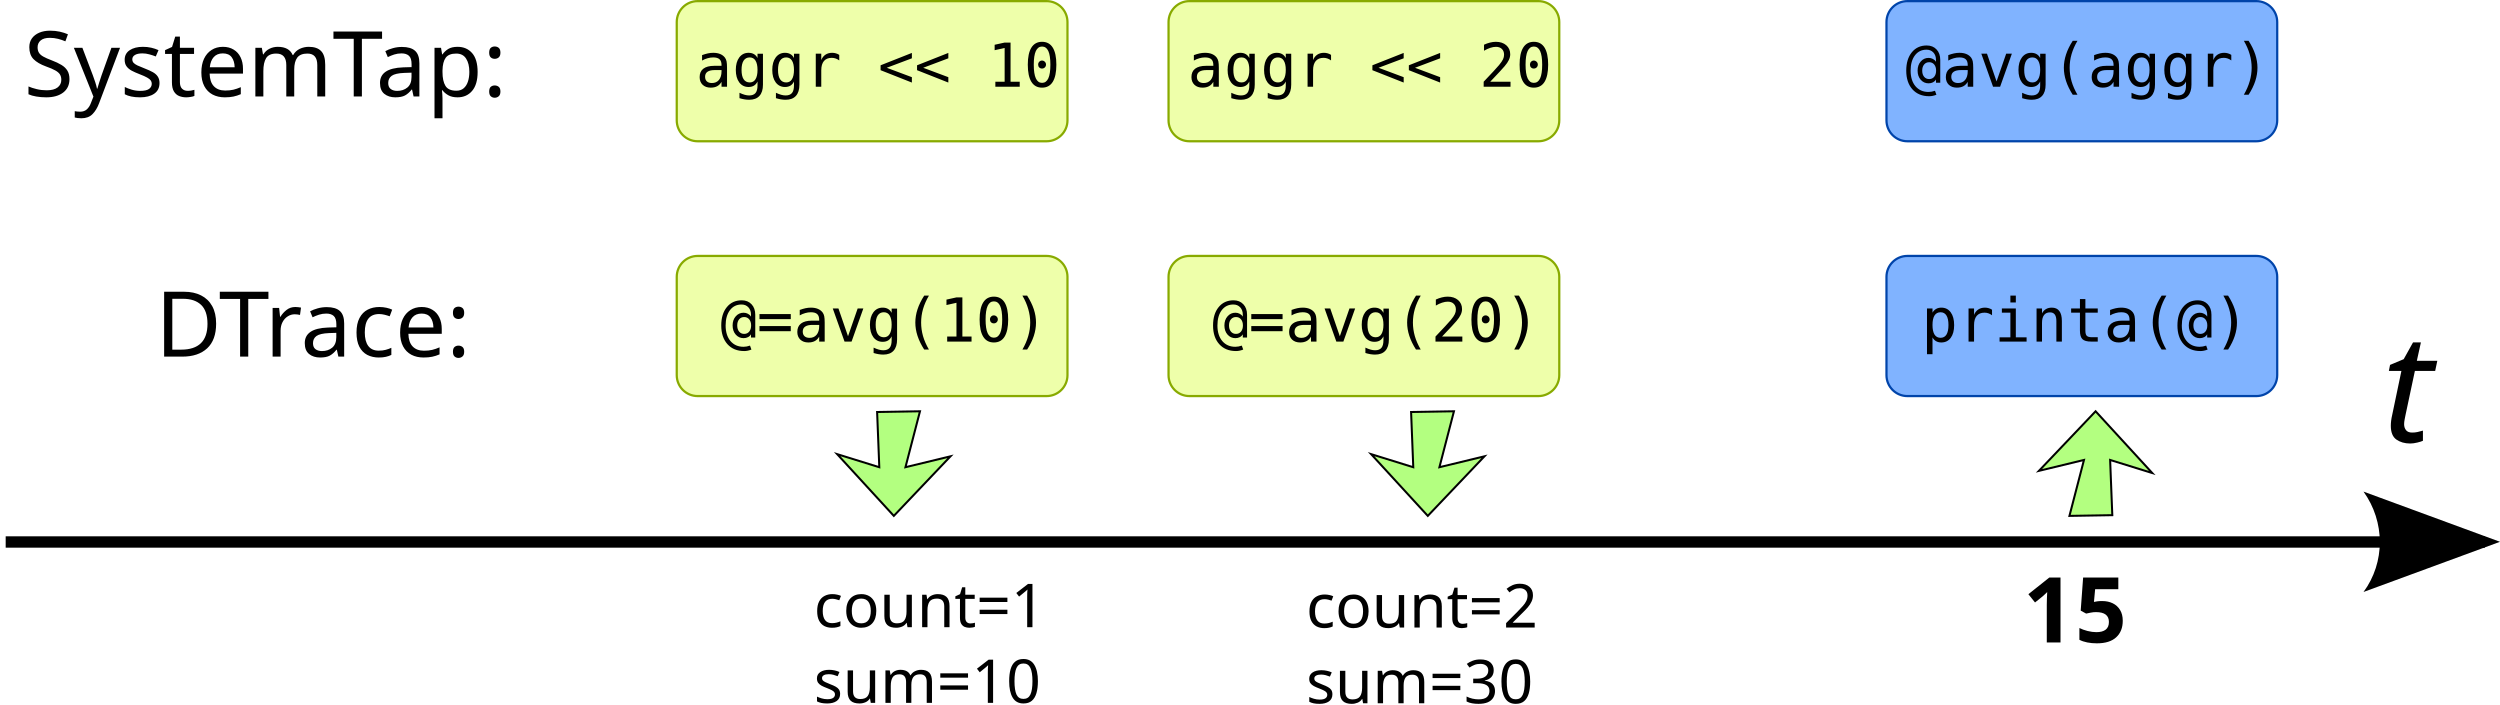
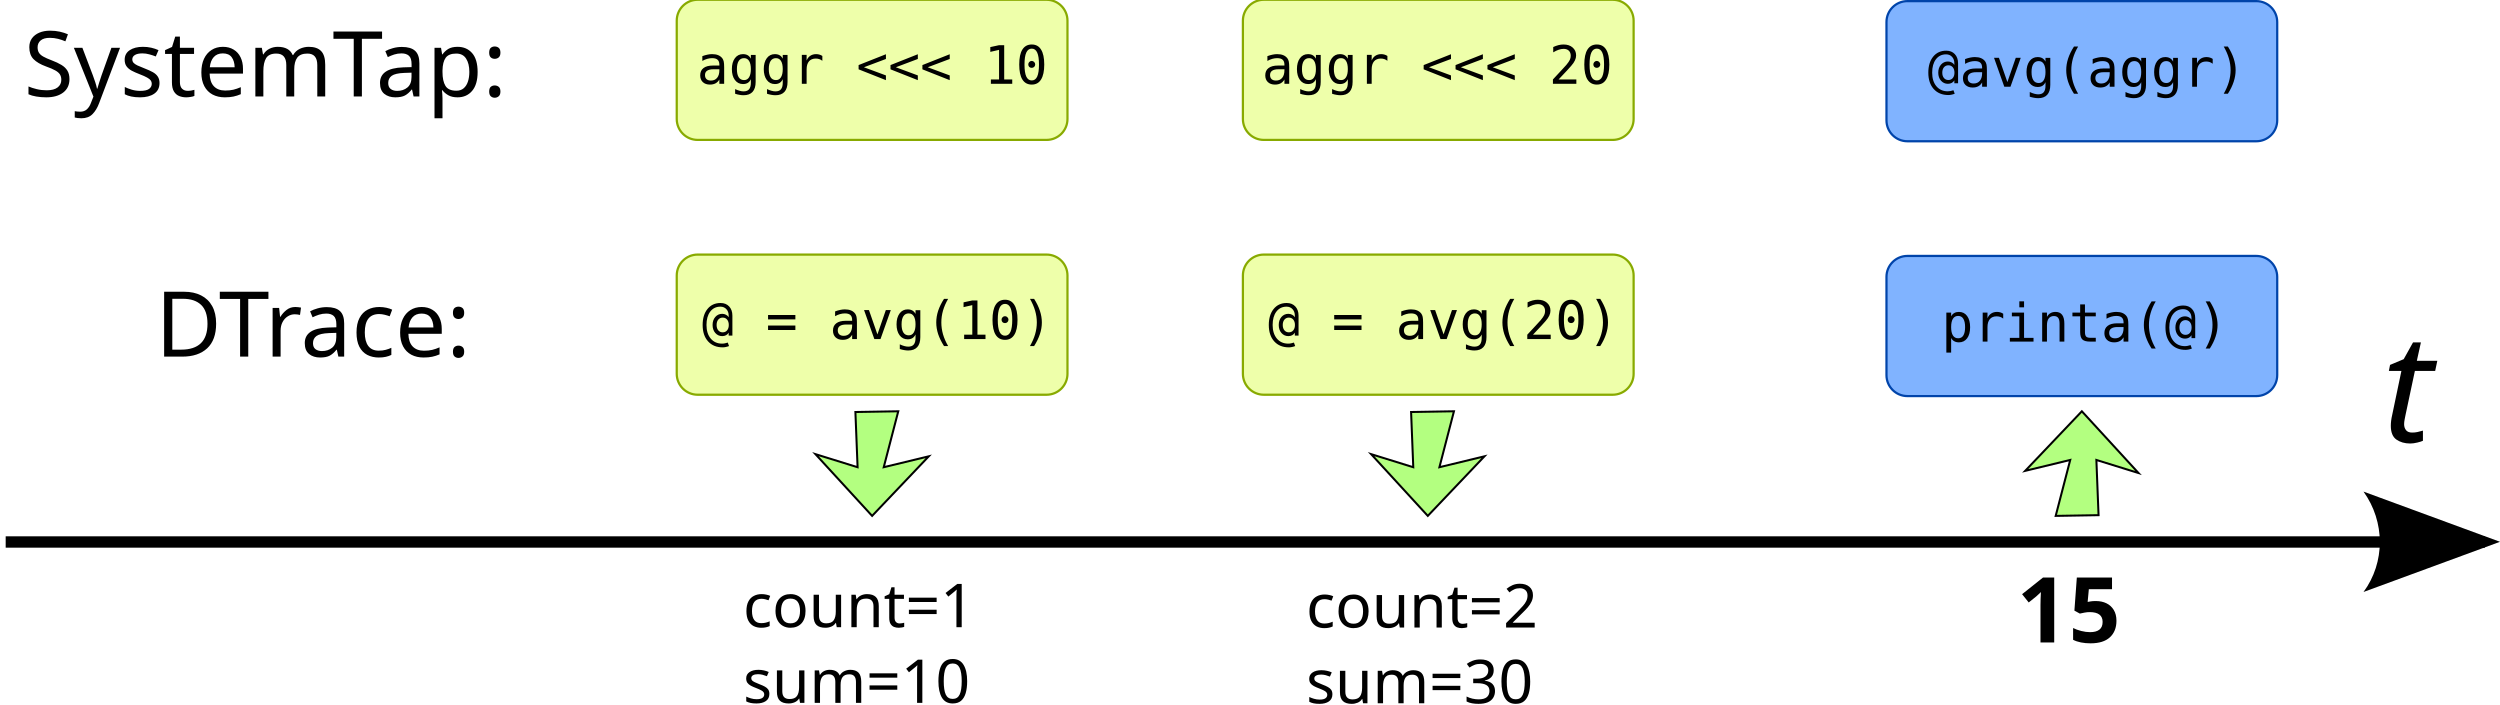
<svg xmlns="http://www.w3.org/2000/svg" width="660.484" height="186.025" id="svg3011" version="1.1">
  <defs id="defs3013">
    <marker orient="auto" refY="0" refX="0" id="Arrow2Lend" style="overflow:visible">
      <path id="path4171" style="fill-rule:evenodd;stroke-width:0.625;stroke-linejoin:round" d="M 8.719,4.034 -2.207,0.016 8.719,-4.002 c -1.745,2.372 -1.735,5.617 -6e-7,8.035 z" transform="matrix(-1.1,0,0,-1.1,-1.1,0)" />
    </marker>
  </defs>
  <g id="layer1" transform="translate(-34.92857,-47.74265)">
-     <g id="g3193" transform="translate(47.47717,-155.4539)">
-       <rect id="rect3218-4" width="103.228" height="37.026" x="166.243" y="203.492" style="fill:#eeffaa;fill-opacity:1;stroke:#88aa00;stroke-width:0.591;stroke-opacity:1" ry="5.527" />
-       <text xml:space="preserve" style="font-size:23.038px;font-style:normal;font-variant:normal;font-weight:500;font-stretch:normal;text-align:start;line-height:125%;letter-spacing:0px;word-spacing:0px;writing-mode:lr-tb;text-anchor:start;fill:#000000;fill-opacity:1;stroke:none;font-family:Computer Modern;-inkscape-font-specification:Computer Modern Medium" x="171.247" y="226.118" id="text3988-3">
-         <tspan style="font-size:16px;font-style:normal;font-variant:normal;font-weight:normal;font-stretch:normal;font-family:DejaVu Sans Mono;-inkscape-font-specification:DejaVu Sans Mono" id="tspan3990-2" x="171.247" y="226.118">aggr &lt;&lt; 10</tspan>
-       </text>
-     </g>
+     <rect ry="5.527" style="fill:#eeffaa;fill-opacity:1;stroke:#88aa00;stroke-width:0.591;stroke-opacity:1" y="47.681" x="213.72" height="37.026" width="103.228" id="rect3218-4" />
+     <text id="text3988-3" y="69.885" x="219.011" style="font-size:23.038px;font-style:normal;font-variant:normal;font-weight:500;font-stretch:normal;text-align:start;line-height:125%;letter-spacing:0px;word-spacing:0px;writing-mode:lr-tb;text-anchor:start;fill:#000000;fill-opacity:1;stroke:none;font-family:Computer Modern;-inkscape-font-specification:Computer Modern Medium" xml:space="preserve">
+       <tspan y="69.885" x="219.011" id="tspan3990-2" style="font-size:14px;font-style:normal;font-variant:normal;font-weight:normal;font-stretch:normal;font-family:DejaVu Sans Mono;-inkscape-font-specification:DejaVu Sans Mono">aggr &lt;&lt;&lt; 10</tspan>
+     </text>
    <text id="text3988-3-8" y="73.223" x="41.236" style="font-size:23.038px;font-style:normal;font-variant:normal;font-weight:500;font-stretch:normal;text-align:start;line-height:125%;letter-spacing:0px;word-spacing:0px;writing-mode:lr-tb;text-anchor:start;fill:#000000;fill-opacity:1;stroke:none;font-family:Computer Modern;-inkscape-font-specification:Computer Modern Medium" xml:space="preserve">
      <tspan y="73.223" x="41.236" id="tspan3990-2-3" style="font-size:24px">SystemTap:</tspan>
    </text>
    <text id="text3988-3-8-2" y="141.961" x="75.963" style="font-size:23.038px;font-style:normal;font-variant:normal;font-weight:500;font-stretch:normal;text-align:start;line-height:125%;letter-spacing:0px;word-spacing:0px;writing-mode:lr-tb;text-anchor:start;fill:#000000;fill-opacity:1;stroke:none;font-family:Computer Modern;-inkscape-font-specification:Computer Modern Medium" xml:space="preserve">
      <tspan y="141.961" x="75.963" id="tspan3990-2-3-7" style="font-size:24px">DTrace:</tspan>
    </text>
-     <g id="g3292" transform="translate(-42.20413,-155.4539)">
-       <rect id="rect3218-4-9" width="103.228" height="37.026" x="575.529" y="203.492" style="fill:#80b3ff;fill-opacity:1;stroke:#0044aa;stroke-width:0.591;stroke-opacity:1" ry="5.527" />
-       <text xml:space="preserve" style="font-size:23.038px;font-style:normal;font-variant:normal;font-weight:500;font-stretch:normal;text-align:start;line-height:125%;letter-spacing:0px;word-spacing:0px;writing-mode:lr-tb;text-anchor:start;fill:#000000;fill-opacity:1;stroke:none;font-family:Computer Modern;-inkscape-font-specification:Computer Modern Medium" x="580.533" y="226.118" id="text3988-3-9">
-         <tspan style="font-size:16px;font-style:normal;font-variant:normal;font-weight:normal;font-stretch:normal;font-family:DejaVu Sans Mono;-inkscape-font-specification:DejaVu Sans Mono" id="tspan3990-2-38" x="580.533" y="226.118">@avg(aggr)</tspan>
-       </text>
-     </g>
-     <g id="g3237" transform="translate(47.83432,-155.9896)">
-       <rect id="rect3218-4-0" width="103.228" height="37.026" x="165.886" y="271.349" style="fill:#eeffaa;fill-opacity:1;stroke:#88aa00;stroke-width:0.591;stroke-opacity:1" ry="5.527" />
-       <text xml:space="preserve" style="font-size:23.038px;font-style:normal;font-variant:normal;font-weight:500;font-stretch:normal;text-align:start;line-height:125%;letter-spacing:0px;word-spacing:0px;writing-mode:lr-tb;text-anchor:start;fill:#000000;fill-opacity:1;stroke:none;font-family:Computer Modern;-inkscape-font-specification:Computer Modern Medium" x="177.427" y="293.975" id="text3988-3-1">
-         <tspan style="font-size:16px;font-style:normal;font-variant:normal;font-weight:normal;font-stretch:normal;font-family:DejaVu Sans Mono;-inkscape-font-specification:DejaVu Sans Mono" id="tspan3990-2-7" x="177.427" y="293.975">@=avg(10)</tspan>
-       </text>
-     </g>
-     <g transform="translate(177.4075,-155.4539)" id="g3193-7">
-       <rect id="rect3218-4-6" width="103.228" height="37.026" x="166.243" y="203.492" style="fill:#eeffaa;fill-opacity:1;stroke:#88aa00;stroke-width:0.591;stroke-opacity:1" ry="5.527" />
-       <text xml:space="preserve" style="font-size:23.038px;font-style:normal;font-variant:normal;font-weight:500;font-stretch:normal;text-align:start;line-height:125%;letter-spacing:0px;word-spacing:0px;writing-mode:lr-tb;text-anchor:start;fill:#000000;fill-opacity:1;stroke:none;font-family:Computer Modern;-inkscape-font-specification:Computer Modern Medium" x="171.247" y="226.118" id="text3988-3-0">
-         <tspan style="font-size:16px;font-style:normal;font-variant:normal;font-weight:normal;font-stretch:normal;font-family:DejaVu Sans Mono;-inkscape-font-specification:DejaVu Sans Mono" id="tspan3990-2-8" x="171.247" y="226.118">aggr &lt;&lt; 20</tspan>
-       </text>
-     </g>
-     <g transform="translate(177.7646,-155.9896)" id="g3237-5">
-       <rect id="rect3218-4-0-7" width="103.228" height="37.026" x="165.886" y="271.349" style="fill:#eeffaa;fill-opacity:1;stroke:#88aa00;stroke-width:0.591;stroke-opacity:1" ry="5.527" />
-       <text xml:space="preserve" style="font-size:23.038px;font-style:normal;font-variant:normal;font-weight:500;font-stretch:normal;text-align:start;line-height:125%;letter-spacing:0px;word-spacing:0px;writing-mode:lr-tb;text-anchor:start;fill:#000000;fill-opacity:1;stroke:none;font-family:Computer Modern;-inkscape-font-specification:Computer Modern Medium" x="177.427" y="293.975" id="text3988-3-1-4">
-         <tspan style="font-size:16px;font-style:normal;font-variant:normal;font-weight:normal;font-stretch:normal;font-family:DejaVu Sans Mono;-inkscape-font-specification:DejaVu Sans Mono" id="tspan3990-2-7-3" x="177.427" y="293.975">@=avg(20)</tspan>
-       </text>
-     </g>
-     <g id="g3337" transform="translate(39.22443,-173.4896)">
-       <rect id="rect3218-4-9-6" width="103.228" height="37.026" x="494.1" y="288.849" style="fill:#80b3ff;fill-opacity:1;stroke:#0044aa;stroke-width:0.591;stroke-opacity:1" ry="5.527" />
-       <text xml:space="preserve" style="font-size:23.038px;font-style:normal;font-variant:normal;font-weight:500;font-stretch:normal;text-align:start;line-height:125%;letter-spacing:0px;word-spacing:0px;writing-mode:lr-tb;text-anchor:start;fill:#000000;fill-opacity:1;stroke:none;font-family:Computer Modern;-inkscape-font-specification:Computer Modern Medium" x="503.32" y="311.475" id="text3988-3-9-6">
-         <tspan style="font-size:16px;font-style:normal;font-variant:normal;font-weight:normal;font-stretch:normal;font-family:DejaVu Sans Mono;-inkscape-font-specification:DejaVu Sans Mono" id="tspan3990-2-38-5" x="503.32" y="311.475">printa(@)</tspan>
-       </text>
-     </g>
+     <rect ry="5.527" style="fill:#80b3ff;fill-opacity:1;stroke:#0044aa;stroke-width:0.591;stroke-opacity:1" y="48.038" x="533.325" height="37.026" width="103.228" id="rect3218-4-9" />
+     <text id="text3988-3-9" y="70.664" x="544.19" style="font-size:14px;font-style:normal;font-variant:normal;font-weight:500;font-stretch:normal;text-align:start;line-height:125%;letter-spacing:0px;word-spacing:0px;writing-mode:lr-tb;text-anchor:start;fill:#000000;fill-opacity:1;stroke:none;font-family:Computer Modern;-inkscape-font-specification:Computer Modern Medium" xml:space="preserve">
+       <tspan y="70.664" x="544.19" id="tspan3990-2-38" style="font-size:14px;font-style:normal;font-variant:normal;font-weight:normal;font-stretch:normal;font-family:DejaVu Sans Mono;-inkscape-font-specification:DejaVu Sans Mono">@avg(aggr)</tspan>
+     </text>
+     <rect ry="5.527" style="fill:#eeffaa;fill-opacity:1;stroke:#88aa00;stroke-width:0.591;stroke-opacity:1" y="115.003" x="213.72" height="37.026" width="103.228" id="rect3218-4-0" />
+     <text id="text3988-3-1" y="137.323" x="220.374" style="font-size:23.038px;font-style:normal;font-variant:normal;font-weight:500;font-stretch:normal;text-align:start;line-height:125%;letter-spacing:0px;word-spacing:0px;writing-mode:lr-tb;text-anchor:start;fill:#000000;fill-opacity:1;stroke:none;font-family:Computer Modern;-inkscape-font-specification:Computer Modern Medium" xml:space="preserve">
+       <tspan y="137.323" x="220.374" id="tspan3990-2-7" style="font-size:14px;font-style:normal;font-variant:normal;font-weight:normal;font-stretch:normal;font-family:DejaVu Sans Mono;-inkscape-font-specification:DejaVu Sans Mono">@ = avg(10)</tspan>
+     </text>
+     <rect ry="5.527" style="fill:#eeffaa;fill-opacity:1;stroke:#88aa00;stroke-width:0.591;stroke-opacity:1" y="47.681" x="363.294" height="37.026" width="103.228" id="rect3218-4-6" />
+     <text id="text3988-3-0" y="69.885" x="368.298" style="font-size:23.038px;font-style:normal;font-variant:normal;font-weight:500;font-stretch:normal;text-align:start;line-height:125%;letter-spacing:0px;word-spacing:0px;writing-mode:lr-tb;text-anchor:start;fill:#000000;fill-opacity:1;stroke:none;font-family:Computer Modern;-inkscape-font-specification:Computer Modern Medium" xml:space="preserve">
+       <tspan y="69.885" x="368.298" id="tspan3990-2-8" style="font-size:14px;font-style:normal;font-variant:normal;font-weight:normal;font-stretch:normal;font-family:DejaVu Sans Mono;-inkscape-font-specification:DejaVu Sans Mono">aggr &lt;&lt;&lt; 20</tspan>
+     </text>
+     <rect ry="5.527" style="fill:#eeffaa;fill-opacity:1;stroke:#88aa00;stroke-width:0.591;stroke-opacity:1" y="115.003" x="363.294" height="37.026" width="103.228" id="rect3218-4-0-7" />
+     <text id="text3988-3-1-4" y="137.323" x="369.948" style="font-size:23.038px;font-style:normal;font-variant:normal;font-weight:500;font-stretch:normal;text-align:start;line-height:125%;letter-spacing:0px;word-spacing:0px;writing-mode:lr-tb;text-anchor:start;fill:#000000;fill-opacity:1;stroke:none;font-family:Computer Modern;-inkscape-font-specification:Computer Modern Medium" xml:space="preserve">
+       <tspan y="137.323" x="369.948" id="tspan3990-2-7-3" style="font-size:14px;font-style:normal;font-variant:normal;font-weight:normal;font-stretch:normal;font-family:DejaVu Sans Mono;-inkscape-font-specification:DejaVu Sans Mono">@ = avg(20)</tspan>
+     </text>
+     <rect ry="5.527" style="fill:#80b3ff;fill-opacity:1;stroke:#0044aa;stroke-width:0.591;stroke-opacity:1" y="115.36" x="533.325" height="37.026" width="103.228" id="rect3218-4-9-6" />
+     <text id="text3988-3-9-6" y="137.986" x="547.844" style="font-size:23.038px;font-style:normal;font-variant:normal;font-weight:500;font-stretch:normal;text-align:start;line-height:125%;letter-spacing:0px;word-spacing:0px;writing-mode:lr-tb;text-anchor:start;fill:#000000;fill-opacity:1;stroke:none;font-family:Computer Modern;-inkscape-font-specification:Computer Modern Medium" xml:space="preserve">
+       <tspan y="137.986" x="547.844" id="tspan3990-2-38-5" style="font-size:14px;font-style:normal;font-variant:normal;font-weight:normal;font-stretch:normal;font-family:DejaVu Sans Mono;-inkscape-font-specification:DejaVu Sans Mono">printa(@)</tspan>
+     </text>
    <path style="fill:none;stroke:#000000;stroke-width:3;stroke-linecap:butt;stroke-linejoin:miter;stroke-miterlimit:4;stroke-opacity:1;stroke-dasharray:none;marker-end:url(#Arrow2Lend)" d="m 36.429,190.934 655,0" id="path3376" />
    <text xml:space="preserve" style="font-size:40px;font-style:normal;font-weight:normal;line-height:125%;letter-spacing:0px;word-spacing:0px;fill:#000000;fill-opacity:1;stroke:none;font-family:Sans" x="664.286" y="164.505" id="text4590">
      <tspan id="tspan4592" x="664.286" y="164.505" style="font-style:italic;font-variant:normal;font-weight:500;font-stretch:normal;font-family:Computer Modern;-inkscape-font-specification:Computer Modern Medium Italic">t</tspan>
    </text>
-     <text xml:space="preserve" style="font-size:40px;font-style:normal;font-weight:normal;line-height:125%;letter-spacing:0px;word-spacing:0px;fill:#000000;fill-opacity:1;stroke:none;font-family:Sans" x="249.947" y="213.436" id="text4594">
-       <tspan id="tspan4596" x="249.947" y="213.436" style="font-size:16px">count=1</tspan>
-       <tspan x="249.947" y="233.436" id="tspan4598" style="font-size:16px">sum=10</tspan>
+     <text xml:space="preserve" style="font-size:40px;font-style:normal;font-weight:normal;line-height:125%;letter-spacing:0px;word-spacing:0px;fill:#000000;fill-opacity:1;stroke:none;font-family:Sans" x="231.252" y="213.436" id="text4594">
+       <tspan id="tspan4596" x="231.252" y="213.436" style="font-size:16px">count=1</tspan>
+       <tspan x="231.252" y="233.436" id="tspan4598" style="font-size:16px">sum=10</tspan>
    </text>
    <text xml:space="preserve" style="font-size:40px;font-style:normal;font-weight:normal;line-height:125%;letter-spacing:0px;word-spacing:0px;fill:#000000;fill-opacity:1;stroke:none;font-family:Sans" x="380.002" y="213.541" id="text4594-2">
      <tspan id="tspan4596-4" x="380.002" y="213.541" style="font-size:16px">count=2</tspan>
      <tspan x="380.002" y="233.541" id="tspan4598-8" style="font-size:16px">sum=30</tspan>
    </text>
-     <text xml:space="preserve" style="font-size:24px;font-style:normal;font-weight:normal;line-height:125%;letter-spacing:0px;word-spacing:0px;fill:#000000;fill-opacity:1;stroke:none;font-family:Sans" x="569.394" y="217.472" id="text4594-2-5">
-       <tspan x="569.394" y="217.472" id="tspan4598-8-2" style="font-size:24px;font-weight:bold;-inkscape-font-specification:Sans Bold">15</tspan>
+     <text xml:space="preserve" style="font-size:24px;font-style:normal;font-weight:normal;line-height:125%;letter-spacing:0px;word-spacing:0px;fill:#000000;fill-opacity:1;stroke:none;font-family:Sans" x="567.73" y="217.472" id="text4594-2-5">
+       <tspan x="567.73" y="217.472" id="tspan4598-8-2" style="font-size:24px;font-weight:bold;-inkscape-font-specification:Sans Bold">15</tspan>
    </text>
-     <path style="fill:#b3ff80;stroke:#000000;stroke-width:0.537px;stroke-linecap:butt;stroke-linejoin:miter;stroke-opacity:1" d="m 266.657,156.593 11.324,-0.192 -3.839,14.778 11.899,-2.879 -14.97,15.738 -14.97,-16.314 11.132,3.455 z" id="path8253-8-0-7" />
+     <path style="fill:#b3ff80;stroke:#000000;stroke-width:0.537px;stroke-linecap:butt;stroke-linejoin:miter;stroke-opacity:1" d="m 260.92,156.593 11.324,-0.192 -3.839,14.778 11.899,-2.879 -14.97,15.738 -14.97,-16.314 11.132,3.455 z" id="path8253-8-0-7" />
    <path style="fill:#b3ff80;stroke:#000000;stroke-width:0.537px;stroke-linecap:butt;stroke-linejoin:miter;stroke-opacity:1" d="m 407.729,156.593 11.324,-0.192 -3.839,14.778 11.899,-2.879 -14.97,15.738 -14.97,-16.314 11.132,3.455 z" id="path8253-8-0-7-1" />
-     <path style="fill:#b3ff80;stroke:#000000;stroke-width:0.537px;stroke-linecap:butt;stroke-linejoin:miter;stroke-opacity:1" d="m 592.986,183.846 -11.324,0.192 3.839,-14.778 -11.899,2.879 14.97,-15.738 14.97,16.314 -11.132,-3.455 z" id="path8253-8-0-7-1-4" />
+     <path style="fill:#b3ff80;stroke:#000000;stroke-width:0.537px;stroke-linecap:butt;stroke-linejoin:miter;stroke-opacity:1" d="m 589.353,183.846 -11.324,0.192 3.839,-14.778 -11.899,2.879 14.97,-15.738 14.97,16.314 -11.132,-3.455 z" id="path8253-8-0-7-1-4" />
  </g>
</svg>
